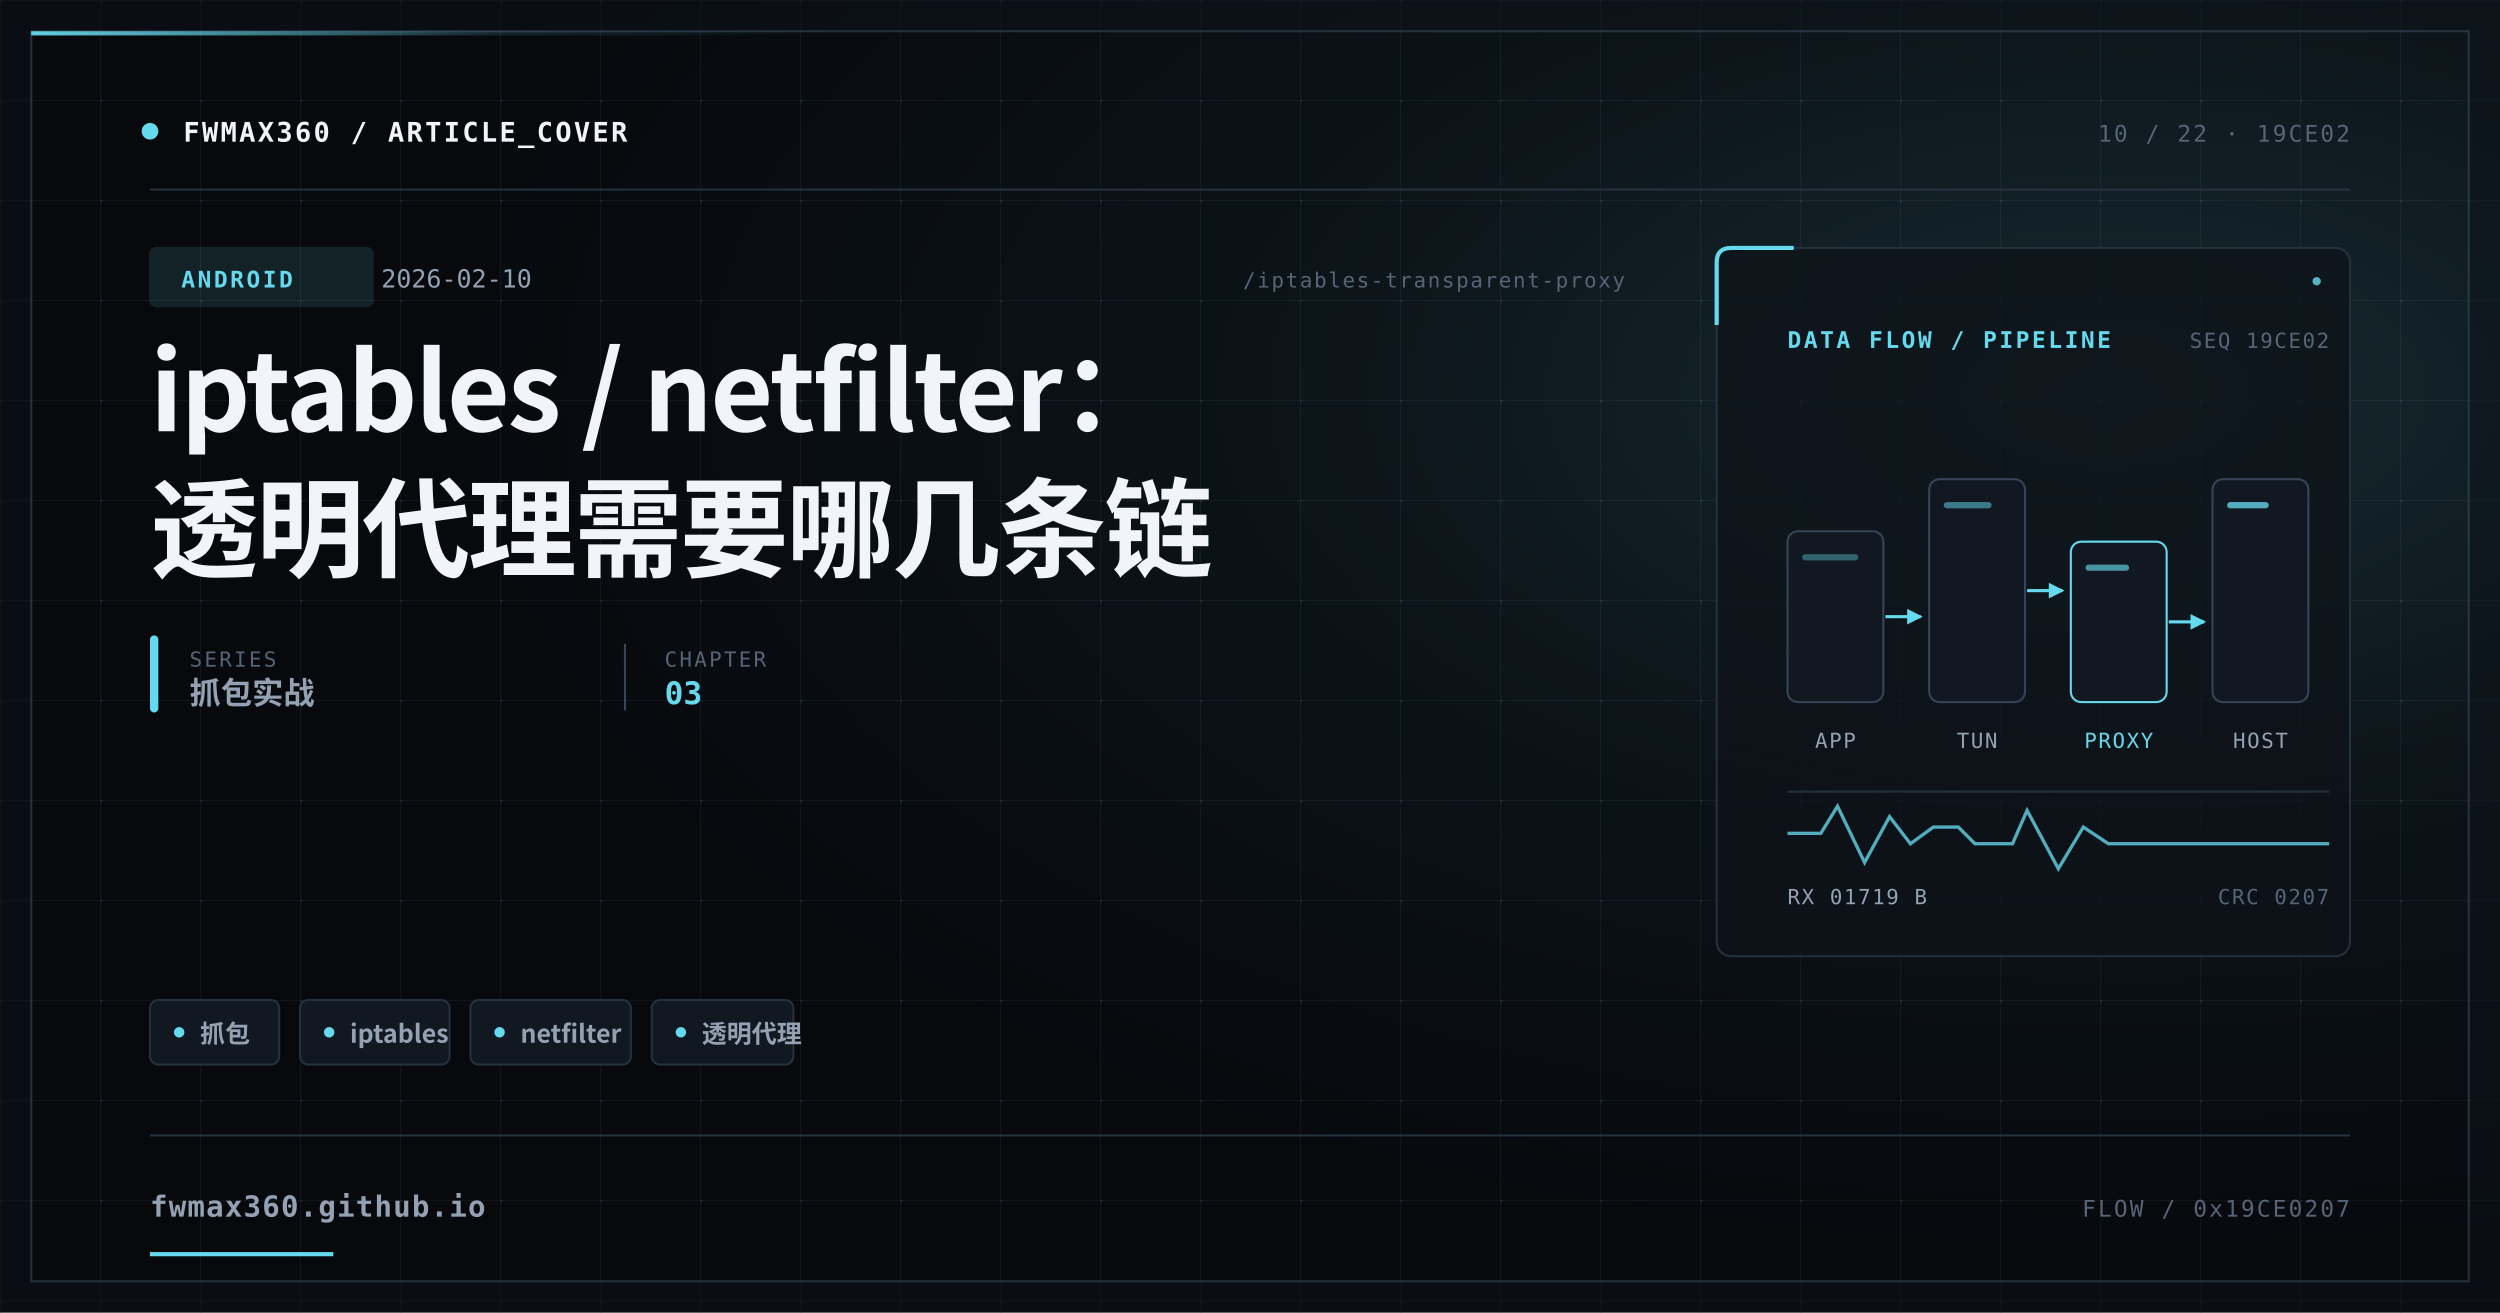
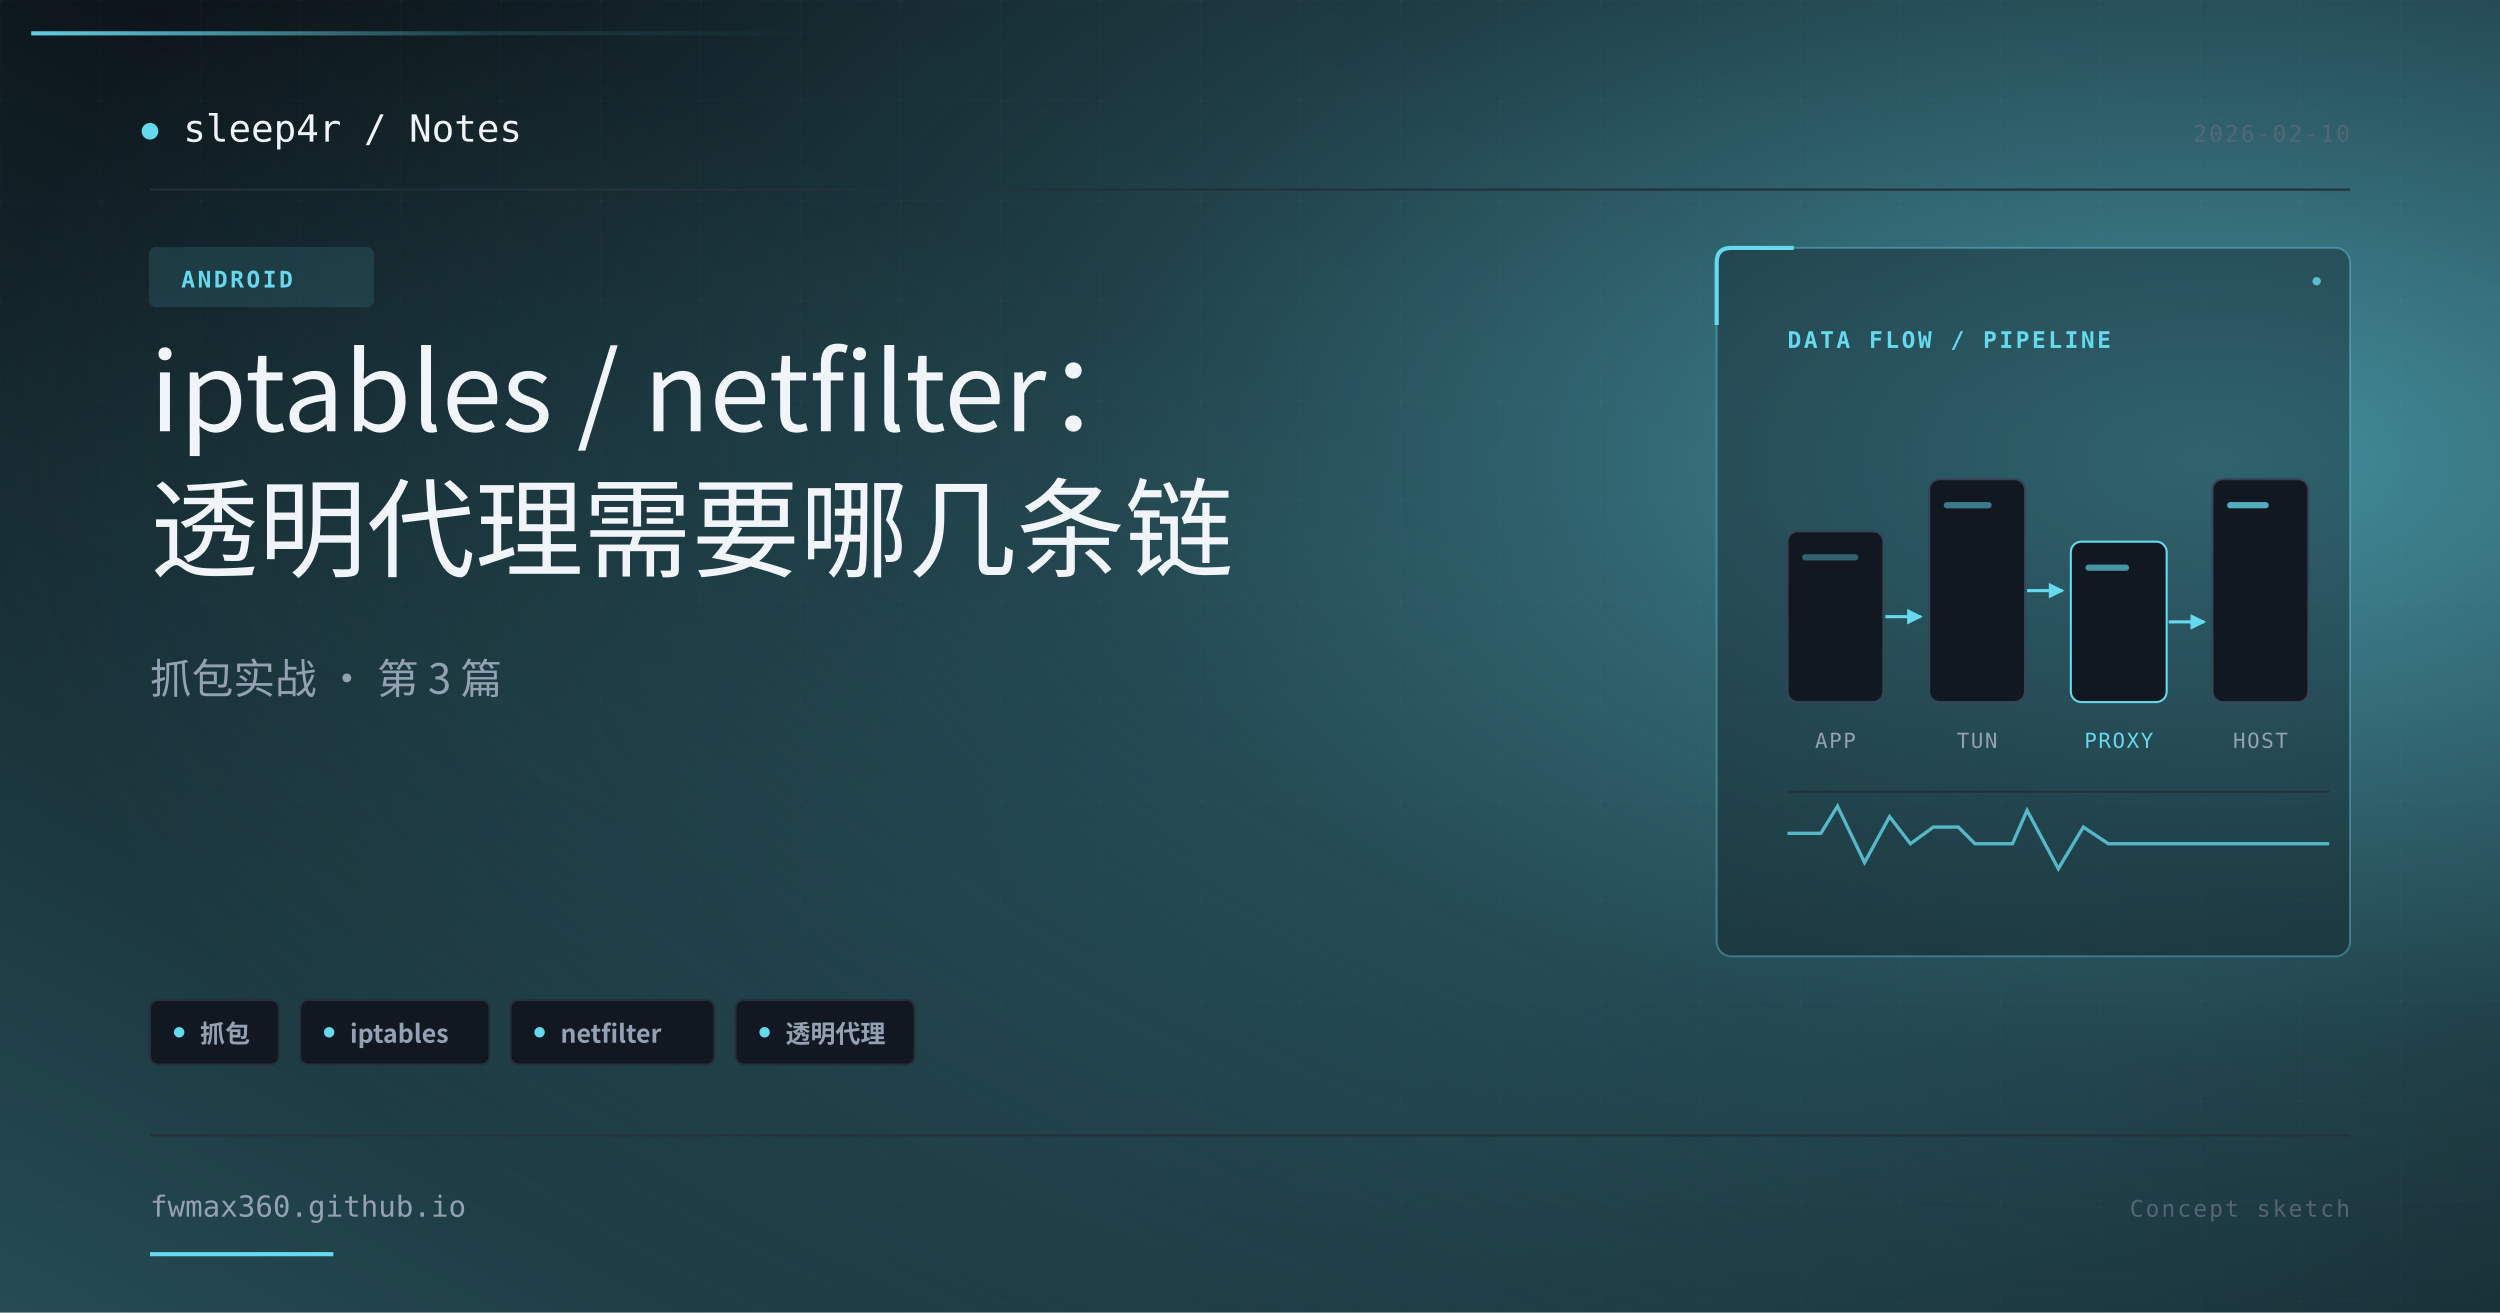
<svg xmlns="http://www.w3.org/2000/svg" width="1200" height="630" viewBox="0 0 1200 630" role="img" aria-labelledby="cover-title cover-desc">
  <defs>
    <pattern id="grid" width="48" height="48" patternUnits="userSpaceOnUse">
      <path d="M 48 0 L 0 0 0 48" fill="none" stroke="#25303d" stroke-width="1" opacity="0.42" />
      <circle cx="0" cy="0" r="1.25" fill="#354456" opacity="0.58" />
    </pattern>
-     <radialGradient id="glow" cx="84%" cy="30%" r="66%">
-       <stop offset="0" stop-color="#65d9ed" stop-opacity="0.16" />
-       <stop offset="0.52" stop-color="#65d9ed" stop-opacity="0.045" />
+     <radialGradient id="glow" cx="88%" cy="35%" r="88%">
+       <stop offset="0" stop-color="#65d9ed" stop-opacity="0.64" />
+       <stop offset="0.52" stop-color="#65d9ed" stop-opacity="0.24" />
      <stop offset="1" stop-color="#65d9ed" stop-opacity="0" />
    </radialGradient>
+     <linearGradient id="wash" x1="0" y1="1" x2="1" y2="0">
+       <stop offset="0" stop-color="#65d9ed" stop-opacity="0.32" />
+       <stop offset="0.6" stop-color="#65d9ed" stop-opacity="0.025" />
+       <stop offset="1" stop-color="#65d9ed" stop-opacity="0" />
+     </linearGradient>
    <linearGradient id="rail" x1="0" y1="0" x2="1" y2="0">
      <stop offset="0" stop-color="#65d9ed" stop-opacity="0.95" />
      <stop offset="0.58" stop-color="#65d9ed" stop-opacity="0.14" />
      <stop offset="1" stop-color="#65d9ed" stop-opacity="0" />
    </linearGradient>
    <marker id="arrow" viewBox="0 0 8 8" refX="7" refY="4" markerWidth="5" markerHeight="5" orient="auto-start-reverse">
      <path d="M 0 0 L 8 4 L 0 8 z" fill="#65d9ed" />
    </marker>
    <style>
      .mono { font-family: 'JetBrains Mono', 'SFMono-Regular', Menlo, Consolas, monospace; }
-       .sans { font-family: 'Hiragino Sans GB', 'PingFang SC', 'Microsoft YaHei', 'Noto Sans CJK SC', sans-serif; }
+       .sans { font-family: 'Helvetica Neue', 'PingFang SC', 'Hiragino Sans GB', 'Microsoft YaHei', 'Noto Sans CJK SC', sans-serif; }
      .micro { font-family: 'JetBrains Mono', 'SFMono-Regular', Menlo, Consolas, monospace; font-size: 10px; letter-spacing: .75px; }
-       .chip { font-family: 'Hiragino Sans GB', 'PingFang SC', 'Microsoft YaHei', 'Noto Sans CJK SC', sans-serif; font-size: 12px; font-weight: 600; }
+       .chip { font-family: 'Helvetica Neue', 'PingFang SC', 'Hiragino Sans GB', 'Microsoft YaHei', 'Noto Sans CJK SC', sans-serif; font-size: 12px; font-weight: 600; }
      .diagram-label { font-family: 'JetBrains Mono', 'SFMono-Regular', Menlo, Consolas, monospace; font-size: 11px; font-weight: 700; letter-spacing: 1.2px; }
    </style>
  </defs>
  <rect width="1200" height="630" fill="#07090d" />
-   <rect width="1200" height="630" fill="url(#grid)" opacity="0.7" />
+   <rect width="1200" height="630" fill="url(#wash)" />
+   <rect width="1200" height="630" fill="url(#grid)" opacity="0.25" />
  <rect width="1200" height="630" fill="url(#glow)" />
-   <path d="M 0 0 H 1200 V 630 H 0 Z M 15 15 V 615 H 1185 V 15 Z" fill="#0d1219" fill-rule="evenodd" opacity="0.54" />
-   <rect x="15" y="15" width="1170" height="600" fill="none" stroke="#354456" stroke-width="1" opacity="0.64" />
  <rect x="15" y="15" width="380" height="2" fill="url(#rail)" />
  <circle cx="72" cy="63" r="4" fill="#65d9ed" />
-   <text x="88" y="68" class="mono" font-size="13" font-weight="700" letter-spacing="1.1" fill="#f1f5f9">FWMAX360 / ARTICLE_COVER</text>
-   <text x="1128" y="68" class="mono" font-size="11" text-anchor="end" letter-spacing="1" fill="#566475">10 / 22 · 19CE02</text>
+   <text x="88" y="68" class="mono" font-size="18" font-weight="500" letter-spacing="0" fill="#f1f5f9">sleep4r / Notes</text>
+   <text x="1128" y="68" class="mono" font-size="11" text-anchor="end" letter-spacing="1" fill="#566475">2026-02-10</text>
  <line x1="72" y1="91" x2="1128" y2="91" stroke="#25303d" />
  <rect x="72" y="119" width="107" height="28" rx="3" fill="#65d9ed" opacity="0.12" stroke="#65d9ed" />
  <text x="87" y="138" class="mono" font-size="11" font-weight="700" letter-spacing="1.2" fill="#65d9ed">ANDROID</text>
-   <text x="183" y="138" class="mono" font-size="12" fill="#93a1b2">2026-02-10</text>
-   <text x="780" y="138" class="mono" font-size="10" text-anchor="end" letter-spacing=".8" fill="#566475">/iptables-transparent-proxy</text>
-   <text class="sans" font-size="52" font-weight="760" letter-spacing="-1.1" fill="#f1f5f9">
+   <text class="sans" font-size="52" font-weight="400" letter-spacing="0" fill="#f1f5f9">
    <tspan x="72" y="207">iptables / netfilter：</tspan>
    <tspan x="72" y="273">透明代理需要哪几条链</tspan>
  </text>
-   <rect x="72" y="305" width="4" height="37" rx="2" fill="#65d9ed" />
-   <text x="91" y="320" class="mono" font-size="10" letter-spacing="1.1" fill="#566475">SERIES</text>
-   <text x="91" y="338" class="sans" font-size="15" font-weight="700" fill="#93a1b2">抓包实战</text>
-   <line x1="300" y1="309" x2="300" y2="341" stroke="#354456" />
-   <text x="319" y="320" class="mono" font-size="10" letter-spacing="1.1" fill="#566475">CHAPTER</text>
-   <text x="319" y="338" class="mono" font-size="15" font-weight="700" fill="#65d9ed">03</text>
-   <rect x="824" y="119" width="304" height="340" rx="7" fill="#0d1219" fill-opacity="0.78" stroke="#25303d" />
+   <text x="72" y="333" class="sans" font-size="20" font-weight="400" fill="#93a1b2">抓包实战 · 第 3 篇</text>
+   <rect x="824" y="119" width="304" height="340" rx="7" fill="#0d1219" fill-opacity="0.35" stroke="#65d9ed" stroke-opacity="0.35" />
  <path d="M 824 156 V 126 Q 824 119 831 119 H 861" fill="none" stroke="#65d9ed" stroke-width="2" />
  <circle cx="1112" cy="135" r="2" fill="#65d9ed" opacity="0.8" />
  <text x="858" y="167" class="diagram-label" fill="#65d9ed">DATA FLOW / PIPELINE</text>
-   <text x="1118" y="167" class="micro" text-anchor="end" fill="#566475">SEQ 19CE02</text>
  <rect x="858" y="255" width="46" height="82" rx="5" fill="#111821" stroke="#354456" />
  <rect x="865" y="266" width="27" height="3" rx="1.5" fill="#65d9ed" opacity="0.38" />
  <text x="881" y="359" class="micro" text-anchor="middle" fill="#93a1b2">APP</text>
  <path d="M 905 296 H 922" stroke="#65d9ed" stroke-width="1.5" marker-end="url(#arrow)" />
  <rect x="926" y="230" width="46" height="107" rx="5" fill="#111821" stroke="#354456" />
  <rect x="933" y="241" width="23" height="3" rx="1.5" fill="#65d9ed" opacity="0.51" />
  <text x="949" y="359" class="micro" text-anchor="middle" fill="#93a1b2">TUN</text>
  <path d="M 973 283.5 H 990" stroke="#65d9ed" stroke-width="1.5" marker-end="url(#arrow)" />
  <rect x="994" y="260" width="46" height="77" rx="5" fill="#111821" stroke="#65d9ed" />
  <rect x="1001" y="271" width="21" height="3" rx="1.5" fill="#65d9ed" opacity="0.64" />
  <text x="1017" y="359" class="micro" text-anchor="middle" fill="#65d9ed">PROXY</text>
  <path d="M 1041 298.5 H 1058" stroke="#65d9ed" stroke-width="1.5" marker-end="url(#arrow)" />
  <rect x="1062" y="230" width="46" height="107" rx="5" fill="#111821" stroke="#354456" />
  <rect x="1069" y="241" width="20" height="3" rx="1.5" fill="#65d9ed" opacity="0.77" />
  <text x="1085" y="359" class="micro" text-anchor="middle" fill="#93a1b2">HOST</text>
  <line x1="858" y1="380" x2="1118" y2="380" stroke="#25303d" stroke-width="1" />
  <path d="M 858 400 l 16 0 8 -13 13 27 12 -22 10 13 11 -8 12 0 8 8 18 0 7 -16 15 28 12 -20 12 8 h 106" fill="none" stroke="#65d9ed" stroke-width="1.6" opacity="0.78" />
-   <text x="858" y="434" class="micro" fill="#93a1b2">RX 01719 B</text>
-   <text x="1118" y="434" class="micro" text-anchor="end" fill="#566475">CRC 0207</text>
  <rect x="72" y="480" width="62" height="31" rx="4" fill="#111821" stroke="#25303d" />
  <circle cx="86" cy="495.5" r="2.5" fill="#65d9ed" />
  <text x="96" y="500.5" class="chip" fill="#93a1b2">抓包</text>
-   <rect x="144" y="480" width="71.8" height="31" rx="4" fill="#111821" stroke="#25303d" />
+   <rect x="144" y="480" width="91" height="31" rx="4" fill="#111821" stroke="#25303d" />
  <circle cx="158" cy="495.5" r="2.5" fill="#65d9ed" />
  <text x="168" y="500.5" class="chip" fill="#93a1b2">iptables</text>
-   <rect x="225.8" y="480" width="77.025" height="31" rx="4" fill="#111821" stroke="#25303d" />
-   <circle cx="239.8" cy="495.5" r="2.5" fill="#65d9ed" />
-   <text x="249.8" y="500.5" class="chip" fill="#93a1b2">netfilter</text>
-   <rect x="312.825" y="480" width="68" height="31" rx="4" fill="#111821" stroke="#25303d" />
-   <circle cx="326.825" cy="495.5" r="2.5" fill="#65d9ed" />
-   <text x="336.825" y="500.5" class="chip" fill="#93a1b2">透明代理</text>
+   <rect x="245" y="480" width="98" height="31" rx="4" fill="#111821" stroke="#25303d" />
+   <circle cx="259" cy="495.5" r="2.5" fill="#65d9ed" />
+   <text x="269" y="500.5" class="chip" fill="#93a1b2">netfilter</text>
+   <rect x="353" y="480" width="86" height="31" rx="4" fill="#111821" stroke="#25303d" />
+   <circle cx="367" cy="495.5" r="2.5" fill="#65d9ed" />
+   <text x="377" y="500.5" class="chip" fill="#93a1b2">透明代理</text>
  <line x1="72" y1="545" x2="1128" y2="545" stroke="#25303d" />
-   <text x="72" y="584" class="mono" font-size="14" font-weight="700" letter-spacing=".55" fill="#93a1b2">fwmax360.github.io</text>
-   <text x="1128" y="584" class="mono" font-size="11" text-anchor="end" letter-spacing="1" fill="#566475">FLOW / 0x19CE0207</text>
+   <text x="72" y="584" class="mono" font-size="14" font-weight="400" letter-spacing="0" fill="#93a1b2">fwmax360.github.io</text>
+   <text x="1128" y="584" class="mono" font-size="11" text-anchor="end" letter-spacing="1" fill="#566475">Concept sketch</text>
  <rect x="72" y="601" width="88" height="2" fill="#65d9ed" />
</svg>
